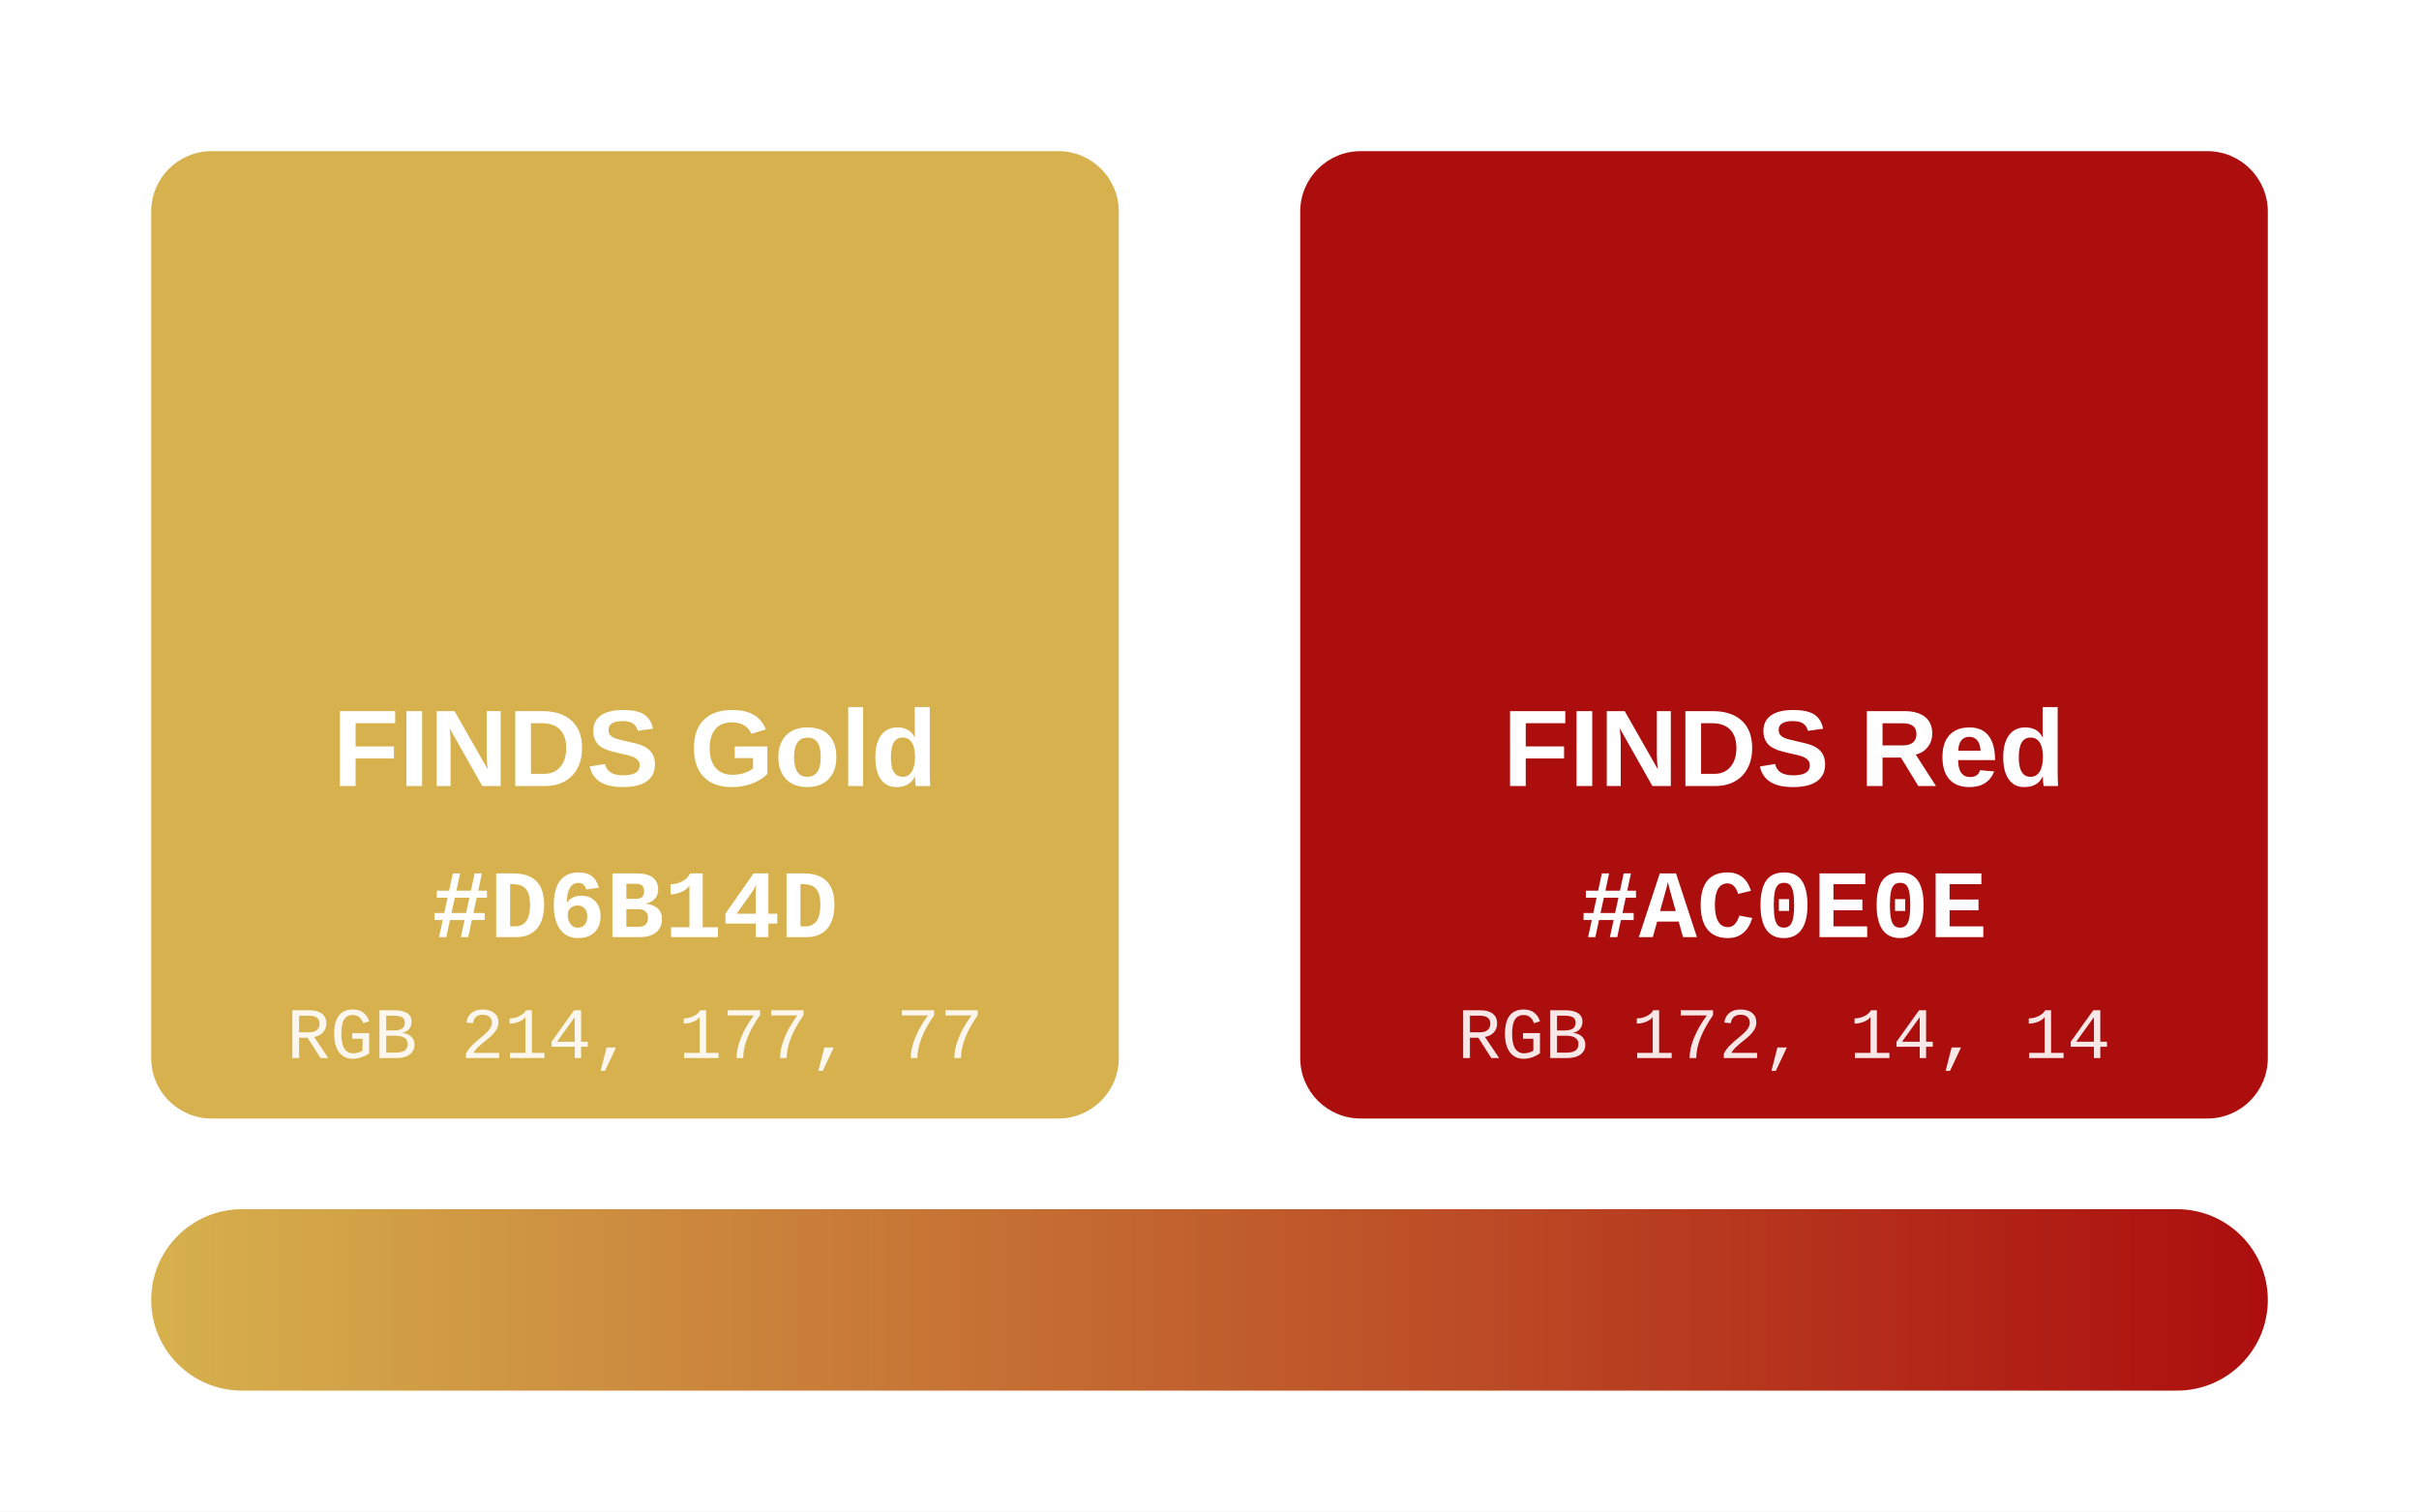
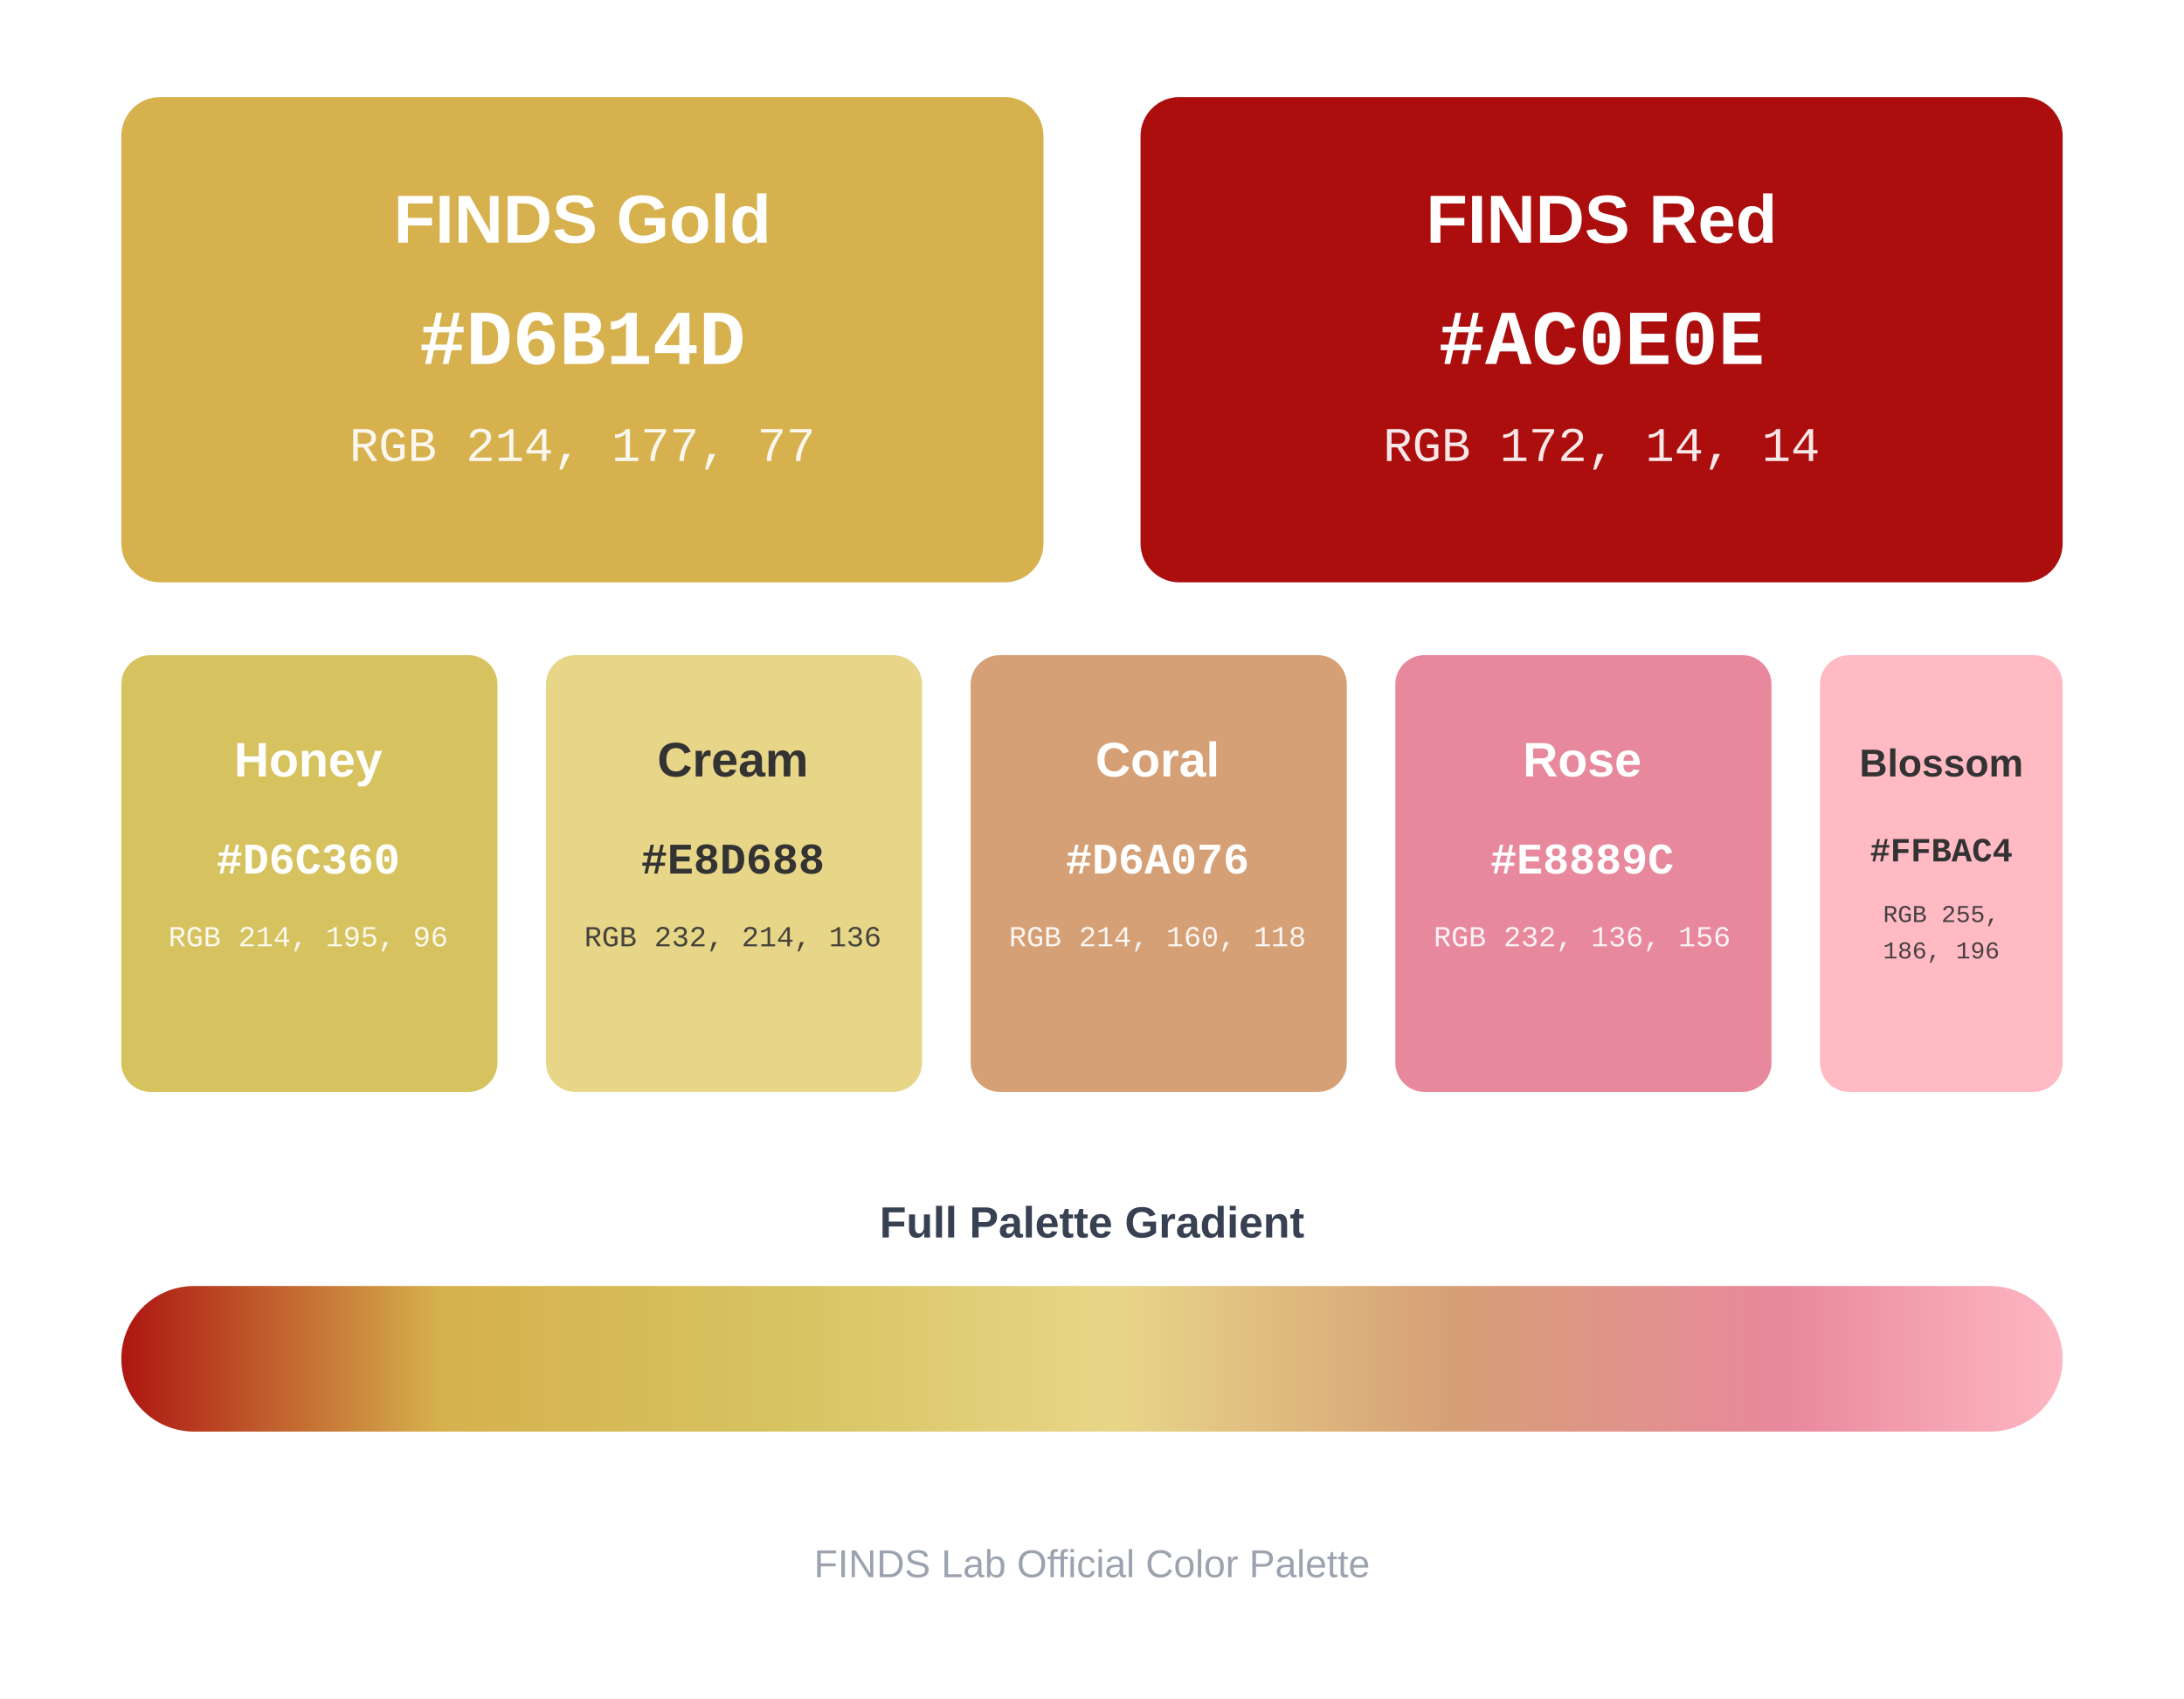
- <svg xmlns="http://www.w3.org/2000/svg" viewBox="0 0 800 500">
-   <rect width="800" height="500" fill="#ffffff" />
-   <rect x="50" y="50" width="320" height="320" rx="20" fill="#D6B14D" />
-   <text x="210" y="260" font-family="Arial, sans-serif" font-size="36" font-weight="bold" fill="white" text-anchor="middle">FINDS Gold</text>
-   <text x="210" y="310" font-family="Courier New, monospace" font-size="32" font-weight="bold" fill="white" text-anchor="middle">#D6B14D</text>
-   <text x="210" y="350" font-family="Courier New, monospace" font-size="24" fill="white" text-anchor="middle" opacity="0.9">RGB 214, 177, 77</text>
-   <rect x="430" y="50" width="320" height="320" rx="20" fill="#AC0E0E" />
-   <text x="590" y="260" font-family="Arial, sans-serif" font-size="36" font-weight="bold" fill="white" text-anchor="middle">FINDS Red</text>
-   <text x="590" y="310" font-family="Courier New, monospace" font-size="32" font-weight="bold" fill="white" text-anchor="middle">#AC0E0E</text>
-   <text x="590" y="350" font-family="Courier New, monospace" font-size="24" fill="white" text-anchor="middle" opacity="0.9">RGB 172, 14, 14</text>
+ <svg xmlns="http://www.w3.org/2000/svg" viewBox="0 0 900 700">
+   <rect width="900" height="700" fill="#ffffff" />
+   <rect x="50" y="40" width="380" height="200" rx="16" fill="#D6B14D" />
+   <text x="240" y="100" font-family="Arial, sans-serif" font-size="28" font-weight="bold" fill="white" text-anchor="middle">FINDS Gold</text>
+   <text x="240" y="150" font-family="Courier New, monospace" font-size="32" font-weight="bold" fill="white" text-anchor="middle">#D6B14D</text>
+   <text x="240" y="190" font-family="Courier New, monospace" font-size="20" fill="white" text-anchor="middle" opacity="0.9">RGB 214, 177, 77</text>
+   <rect x="470" y="40" width="380" height="200" rx="16" fill="#AC0E0E" />
+   <text x="660" y="100" font-family="Arial, sans-serif" font-size="28" font-weight="bold" fill="white" text-anchor="middle">FINDS Red</text>
+   <text x="660" y="150" font-family="Courier New, monospace" font-size="32" font-weight="bold" fill="white" text-anchor="middle">#AC0E0E</text>
+   <text x="660" y="190" font-family="Courier New, monospace" font-size="20" fill="white" text-anchor="middle" opacity="0.9">RGB 172, 14, 14</text>
+   <rect x="50" y="270" width="155" height="180" rx="12" fill="#D6C360" />
+   <text x="127" y="320" font-family="Arial, sans-serif" font-size="20" font-weight="bold" fill="white" text-anchor="middle">Honey</text>
+   <text x="127" y="360" font-family="Courier New, monospace" font-size="18" font-weight="bold" fill="white" text-anchor="middle">#D6C360</text>
+   <text x="127" y="390" font-family="Courier New, monospace" font-size="12" fill="white" text-anchor="middle" opacity="0.9">RGB 214, 195, 96</text>
+   <rect x="225" y="270" width="155" height="180" rx="12" fill="#E8D688" />
+   <text x="302" y="320" font-family="Arial, sans-serif" font-size="20" font-weight="bold" fill="#333" text-anchor="middle">Cream</text>
+   <text x="302" y="360" font-family="Courier New, monospace" font-size="18" font-weight="bold" fill="#333" text-anchor="middle">#E8D688</text>
+   <text x="302" y="390" font-family="Courier New, monospace" font-size="12" fill="#333" text-anchor="middle" opacity="0.9">RGB 232, 214, 136</text>
+   <rect x="400" y="270" width="155" height="180" rx="12" fill="#D6A076" />
+   <text x="477" y="320" font-family="Arial, sans-serif" font-size="20" font-weight="bold" fill="white" text-anchor="middle">Coral</text>
+   <text x="477" y="360" font-family="Courier New, monospace" font-size="18" font-weight="bold" fill="white" text-anchor="middle">#D6A076</text>
+   <text x="477" y="390" font-family="Courier New, monospace" font-size="12" fill="white" text-anchor="middle" opacity="0.9">RGB 214, 160, 118</text>
+   <rect x="575" y="270" width="155" height="180" rx="12" fill="#E8889C" />
+   <text x="652" y="320" font-family="Arial, sans-serif" font-size="20" font-weight="bold" fill="white" text-anchor="middle">Rose</text>
+   <text x="652" y="360" font-family="Courier New, monospace" font-size="18" font-weight="bold" fill="white" text-anchor="middle">#E8889C</text>
+   <text x="652" y="390" font-family="Courier New, monospace" font-size="12" fill="white" text-anchor="middle" opacity="0.9">RGB 232, 136, 156</text>
+   <rect x="750" y="270" width="100" height="180" rx="12" fill="#FFBAC4" />
+   <text x="800" y="320" font-family="Arial, sans-serif" font-size="16" font-weight="bold" fill="#333" text-anchor="middle">Blossom</text>
+   <text x="800" y="355" font-family="Courier New, monospace" font-size="14" font-weight="bold" fill="#333" text-anchor="middle">#FFBAC4</text>
+   <text x="800" y="380" font-family="Courier New, monospace" font-size="10" fill="#333" text-anchor="middle" opacity="0.9">RGB 255,</text>
+   <text x="800" y="395" font-family="Courier New, monospace" font-size="10" fill="#333" text-anchor="middle" opacity="0.9">186, 196</text>
  <defs>
-     <linearGradient id="gradBar" x1="0%" y1="0%" x2="100%" y2="0%">
-       <stop offset="0%" style="stop-color:#D6B14D" />
-       <stop offset="100%" style="stop-color:#AC0E0E" />
+     <linearGradient id="fullGrad" x1="0%" y1="0%" x2="100%" y2="0%">
+       <stop offset="0%" style="stop-color:#AC0E0E" />
+       <stop offset="17%" style="stop-color:#D6B14D" />
+       <stop offset="34%" style="stop-color:#D6C360" />
+       <stop offset="51%" style="stop-color:#E8D688" />
+       <stop offset="68%" style="stop-color:#D6A076" />
+       <stop offset="85%" style="stop-color:#E8889C" />
+       <stop offset="100%" style="stop-color:#FFBAC4" />
    </linearGradient>
  </defs>
-   <rect x="50" y="400" width="700" height="60" rx="30" fill="url(#gradBar)" />
+   <text x="450" y="510" font-family="Arial, sans-serif" font-size="18" font-weight="bold" fill="#374151" text-anchor="middle">Full Palette Gradient</text>
+   <rect x="50" y="530" width="800" height="60" rx="30" fill="url(#fullGrad)" />
+   <text x="450" y="650" font-family="Arial, sans-serif" font-size="16" fill="#9ca3af" text-anchor="middle">FINDS Lab Official Color Palette</text>
</svg>
